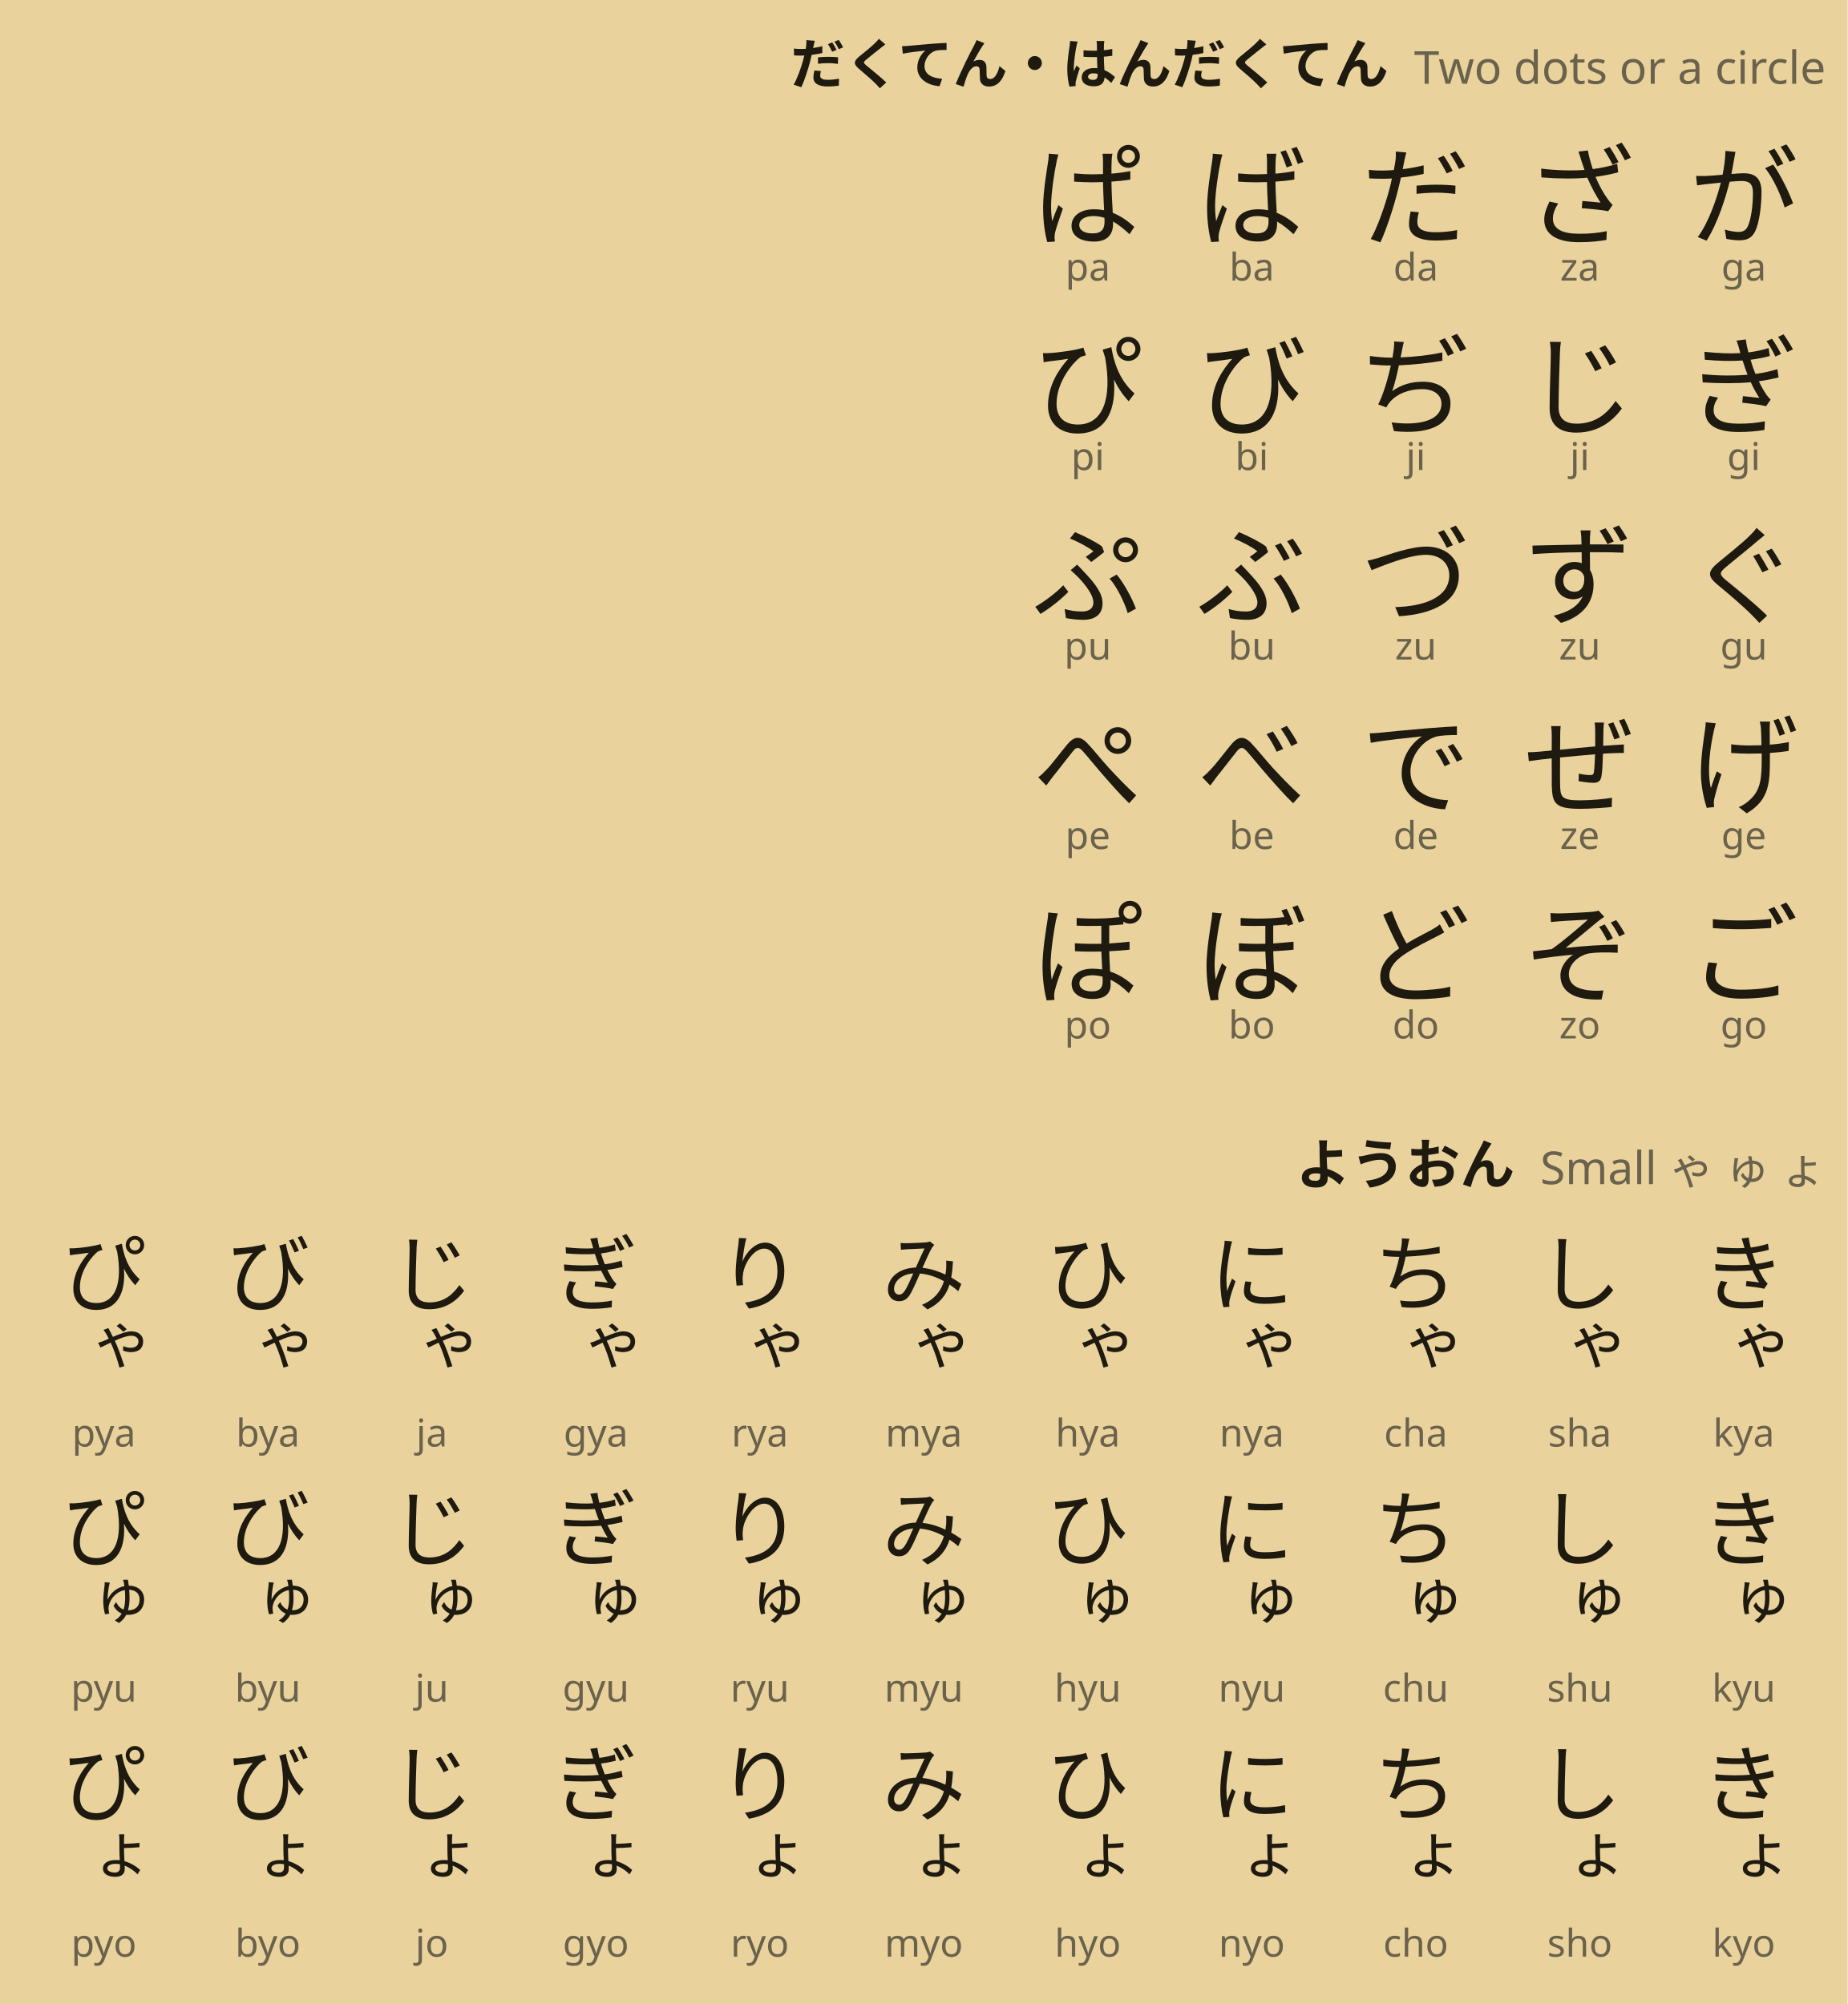
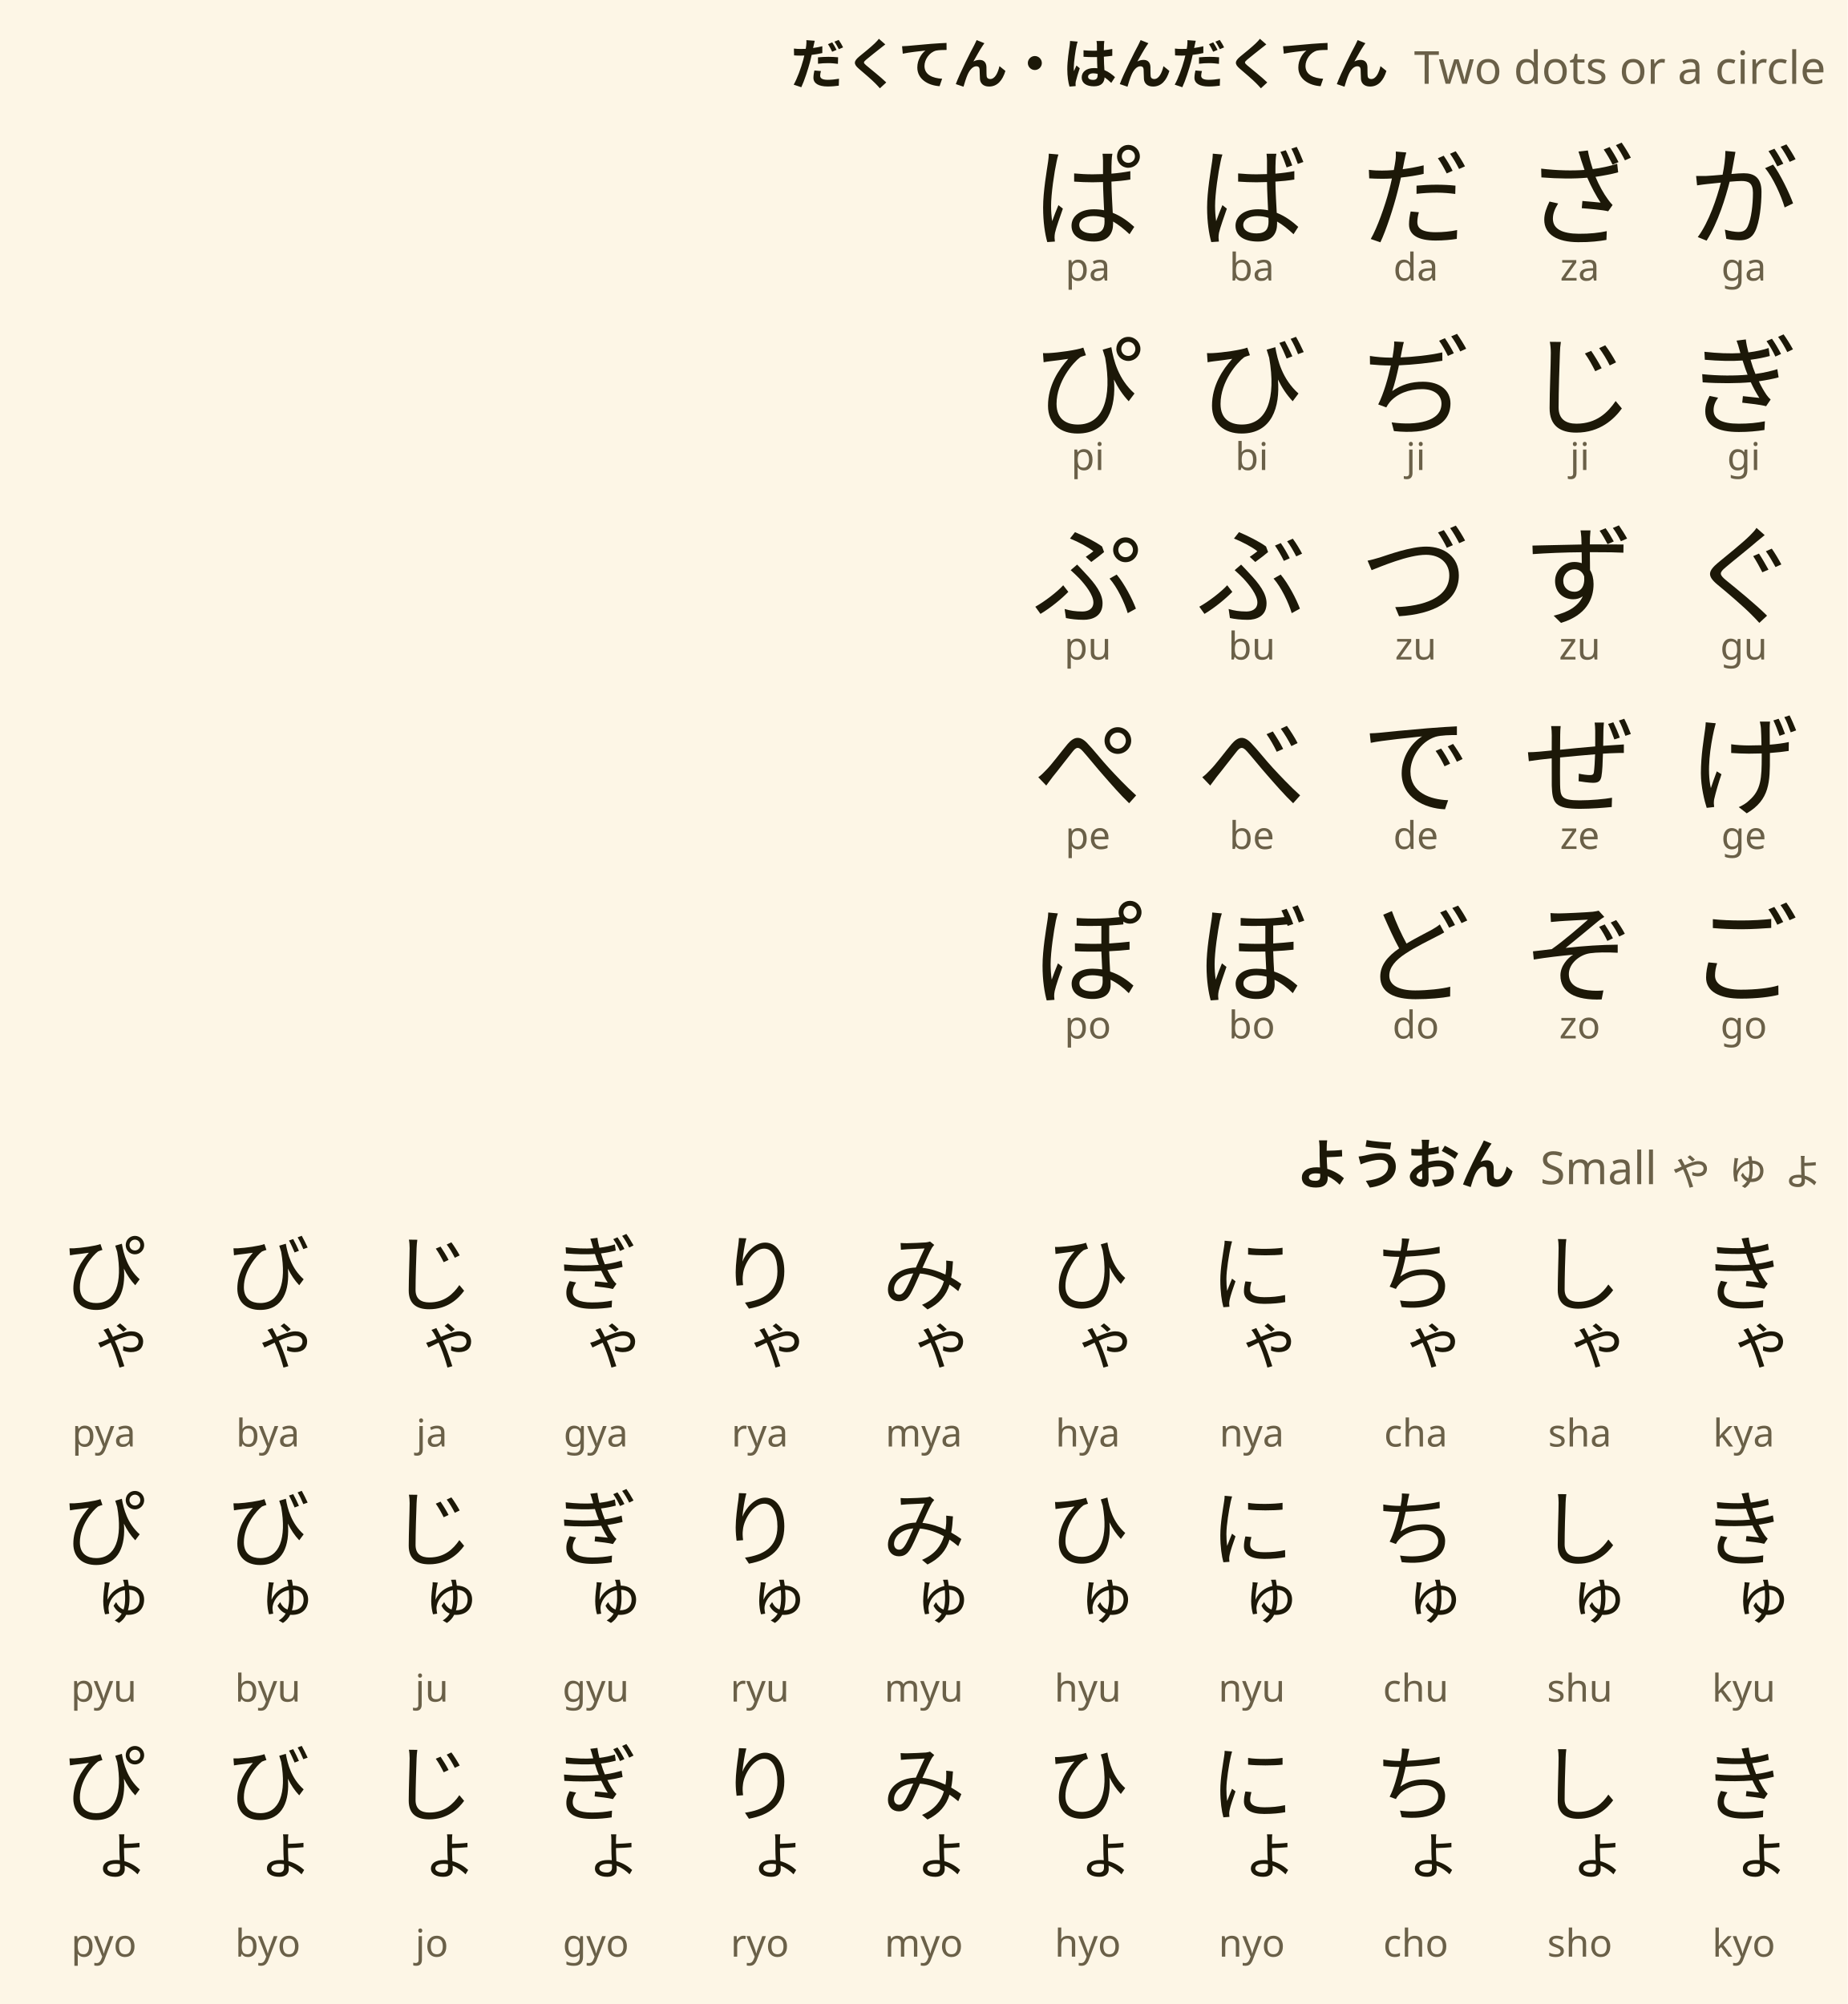
<svg xmlns="http://www.w3.org/2000/svg" viewBox="0 0 507 550" width="507" height="550" role="img" aria-label="Hiragana extras chart">
-   <rect width="100%" height="100%" fill="#e9d29b" />
+   <rect width="100%" height="100%" fill="#fdf6e6" />
  <g font-family="'UD Digi Kyokasho N-R','UD Digi Kyokasho NP-R','UD Digi Kyokasho NK-R','HGP教科書体','YuKyokasho Yoko',YuKyokasho,'Hiragino Sans','Hiragino Kaku Gothic ProN','Yu Gothic',YuGothic,Meiryo,sans-serif">
-     <text x="501.0" y="23.0" text-anchor="end" font-size="15" font-weight="700" fill="#1e1a10">だくてん・はんだくてん<tspan font-family="Calibri,Carlito,'Segoe UI',Tahoma,Verdana,sans-serif" font-size="12.5" font-weight="400" fill="#6a624c" dx="7">Two dots or a circle</tspan>
+     <text x="501.0" y="23.0" text-anchor="end" font-size="15" font-weight="700" fill="#1c1808">だくてん・はんだくてん<tspan font-family="Calibri,Carlito,'Segoe UI',Tahoma,Verdana,sans-serif" font-size="12.5" font-weight="400" fill="#6a6048" dx="7">Two dots or a circle</tspan>
    </text>
-     <text x="478.5" y="65.0" text-anchor="middle" font-size="30" fill="#1e1a10">が</text>
-     <text x="478.5" y="77.0" text-anchor="middle" font-family="Calibri,Carlito,'Segoe UI',Tahoma,Verdana,sans-serif" font-size="10.5" fill="#6a624c">ga</text>
-     <text x="478.5" y="117.0" text-anchor="middle" font-size="30" fill="#1e1a10">ぎ</text>
-     <text x="478.5" y="129.0" text-anchor="middle" font-family="Calibri,Carlito,'Segoe UI',Tahoma,Verdana,sans-serif" font-size="10.5" fill="#6a624c">gi</text>
-     <text x="478.5" y="169.0" text-anchor="middle" font-size="30" fill="#1e1a10">ぐ</text>
-     <text x="478.5" y="181.0" text-anchor="middle" font-family="Calibri,Carlito,'Segoe UI',Tahoma,Verdana,sans-serif" font-size="10.5" fill="#6a624c">gu</text>
-     <text x="478.5" y="221.0" text-anchor="middle" font-size="30" fill="#1e1a10">げ</text>
-     <text x="478.5" y="233.0" text-anchor="middle" font-family="Calibri,Carlito,'Segoe UI',Tahoma,Verdana,sans-serif" font-size="10.5" fill="#6a624c">ge</text>
-     <text x="478.5" y="273.0" text-anchor="middle" font-size="30" fill="#1e1a10">ご</text>
-     <text x="478.5" y="285.0" text-anchor="middle" font-family="Calibri,Carlito,'Segoe UI',Tahoma,Verdana,sans-serif" font-size="10.5" fill="#6a624c">go</text>
-     <text x="433.5" y="65.0" text-anchor="middle" font-size="30" fill="#1e1a10">ざ</text>
-     <text x="433.5" y="77.0" text-anchor="middle" font-family="Calibri,Carlito,'Segoe UI',Tahoma,Verdana,sans-serif" font-size="10.5" fill="#6a624c">za</text>
-     <text x="433.5" y="117.0" text-anchor="middle" font-size="30" fill="#1e1a10">じ</text>
-     <text x="433.5" y="129.0" text-anchor="middle" font-family="Calibri,Carlito,'Segoe UI',Tahoma,Verdana,sans-serif" font-size="10.5" fill="#6a624c">ji</text>
-     <text x="433.5" y="169.0" text-anchor="middle" font-size="30" fill="#1e1a10">ず</text>
-     <text x="433.5" y="181.0" text-anchor="middle" font-family="Calibri,Carlito,'Segoe UI',Tahoma,Verdana,sans-serif" font-size="10.5" fill="#6a624c">zu</text>
-     <text x="433.5" y="221.0" text-anchor="middle" font-size="30" fill="#1e1a10">ぜ</text>
-     <text x="433.5" y="233.0" text-anchor="middle" font-family="Calibri,Carlito,'Segoe UI',Tahoma,Verdana,sans-serif" font-size="10.5" fill="#6a624c">ze</text>
-     <text x="433.5" y="273.0" text-anchor="middle" font-size="30" fill="#1e1a10">ぞ</text>
-     <text x="433.5" y="285.0" text-anchor="middle" font-family="Calibri,Carlito,'Segoe UI',Tahoma,Verdana,sans-serif" font-size="10.5" fill="#6a624c">zo</text>
-     <text x="388.5" y="65.0" text-anchor="middle" font-size="30" fill="#1e1a10">だ</text>
-     <text x="388.5" y="77.0" text-anchor="middle" font-family="Calibri,Carlito,'Segoe UI',Tahoma,Verdana,sans-serif" font-size="10.5" fill="#6a624c">da</text>
-     <text x="388.5" y="117.0" text-anchor="middle" font-size="30" fill="#1e1a10">ぢ</text>
-     <text x="388.5" y="129.0" text-anchor="middle" font-family="Calibri,Carlito,'Segoe UI',Tahoma,Verdana,sans-serif" font-size="10.5" fill="#6a624c">ji</text>
-     <text x="388.5" y="169.0" text-anchor="middle" font-size="30" fill="#1e1a10">づ</text>
-     <text x="388.5" y="181.0" text-anchor="middle" font-family="Calibri,Carlito,'Segoe UI',Tahoma,Verdana,sans-serif" font-size="10.5" fill="#6a624c">zu</text>
-     <text x="388.5" y="221.0" text-anchor="middle" font-size="30" fill="#1e1a10">で</text>
-     <text x="388.5" y="233.0" text-anchor="middle" font-family="Calibri,Carlito,'Segoe UI',Tahoma,Verdana,sans-serif" font-size="10.5" fill="#6a624c">de</text>
-     <text x="388.5" y="273.0" text-anchor="middle" font-size="30" fill="#1e1a10">ど</text>
-     <text x="388.5" y="285.0" text-anchor="middle" font-family="Calibri,Carlito,'Segoe UI',Tahoma,Verdana,sans-serif" font-size="10.5" fill="#6a624c">do</text>
-     <text x="343.5" y="65.0" text-anchor="middle" font-size="30" fill="#1e1a10">ば</text>
-     <text x="343.5" y="77.0" text-anchor="middle" font-family="Calibri,Carlito,'Segoe UI',Tahoma,Verdana,sans-serif" font-size="10.5" fill="#6a624c">ba</text>
-     <text x="343.5" y="117.0" text-anchor="middle" font-size="30" fill="#1e1a10">び</text>
-     <text x="343.5" y="129.0" text-anchor="middle" font-family="Calibri,Carlito,'Segoe UI',Tahoma,Verdana,sans-serif" font-size="10.5" fill="#6a624c">bi</text>
-     <text x="343.5" y="169.0" text-anchor="middle" font-size="30" fill="#1e1a10">ぶ</text>
-     <text x="343.5" y="181.0" text-anchor="middle" font-family="Calibri,Carlito,'Segoe UI',Tahoma,Verdana,sans-serif" font-size="10.5" fill="#6a624c">bu</text>
-     <text x="343.5" y="221.0" text-anchor="middle" font-size="30" fill="#1e1a10">べ</text>
-     <text x="343.5" y="233.0" text-anchor="middle" font-family="Calibri,Carlito,'Segoe UI',Tahoma,Verdana,sans-serif" font-size="10.5" fill="#6a624c">be</text>
-     <text x="343.5" y="273.0" text-anchor="middle" font-size="30" fill="#1e1a10">ぼ</text>
-     <text x="343.5" y="285.0" text-anchor="middle" font-family="Calibri,Carlito,'Segoe UI',Tahoma,Verdana,sans-serif" font-size="10.5" fill="#6a624c">bo</text>
-     <text x="298.5" y="65.0" text-anchor="middle" font-size="30" fill="#1e1a10">ぱ</text>
-     <text x="298.5" y="77.0" text-anchor="middle" font-family="Calibri,Carlito,'Segoe UI',Tahoma,Verdana,sans-serif" font-size="10.5" fill="#6a624c">pa</text>
-     <text x="298.5" y="117.0" text-anchor="middle" font-size="30" fill="#1e1a10">ぴ</text>
-     <text x="298.5" y="129.0" text-anchor="middle" font-family="Calibri,Carlito,'Segoe UI',Tahoma,Verdana,sans-serif" font-size="10.5" fill="#6a624c">pi</text>
-     <text x="298.5" y="169.0" text-anchor="middle" font-size="30" fill="#1e1a10">ぷ</text>
-     <text x="298.5" y="181.0" text-anchor="middle" font-family="Calibri,Carlito,'Segoe UI',Tahoma,Verdana,sans-serif" font-size="10.5" fill="#6a624c">pu</text>
-     <text x="298.5" y="221.0" text-anchor="middle" font-size="30" fill="#1e1a10">ぺ</text>
-     <text x="298.5" y="233.0" text-anchor="middle" font-family="Calibri,Carlito,'Segoe UI',Tahoma,Verdana,sans-serif" font-size="10.5" fill="#6a624c">pe</text>
-     <text x="298.5" y="273.0" text-anchor="middle" font-size="30" fill="#1e1a10">ぽ</text>
-     <text x="298.5" y="285.0" text-anchor="middle" font-family="Calibri,Carlito,'Segoe UI',Tahoma,Verdana,sans-serif" font-size="10.5" fill="#6a624c">po</text>
-     <text x="501.0" y="325.0" text-anchor="end" font-size="15" font-weight="700" fill="#1e1a10">ようおん<tspan font-family="Calibri,Carlito,'Segoe UI',Tahoma,Verdana,sans-serif" font-size="12.5" font-weight="400" fill="#6a624c" dx="7">Small ゃ ゅ ょ</tspan>
+     <text x="478.5" y="65.0" text-anchor="middle" font-size="30" fill="#1c1808">が</text>
+     <text x="478.5" y="77.0" text-anchor="middle" font-family="Calibri,Carlito,'Segoe UI',Tahoma,Verdana,sans-serif" font-size="10.5" fill="#6a6048">ga</text>
+     <text x="478.5" y="117.0" text-anchor="middle" font-size="30" fill="#1c1808">ぎ</text>
+     <text x="478.5" y="129.0" text-anchor="middle" font-family="Calibri,Carlito,'Segoe UI',Tahoma,Verdana,sans-serif" font-size="10.5" fill="#6a6048">gi</text>
+     <text x="478.5" y="169.0" text-anchor="middle" font-size="30" fill="#1c1808">ぐ</text>
+     <text x="478.5" y="181.0" text-anchor="middle" font-family="Calibri,Carlito,'Segoe UI',Tahoma,Verdana,sans-serif" font-size="10.5" fill="#6a6048">gu</text>
+     <text x="478.5" y="221.0" text-anchor="middle" font-size="30" fill="#1c1808">げ</text>
+     <text x="478.5" y="233.0" text-anchor="middle" font-family="Calibri,Carlito,'Segoe UI',Tahoma,Verdana,sans-serif" font-size="10.5" fill="#6a6048">ge</text>
+     <text x="478.5" y="273.0" text-anchor="middle" font-size="30" fill="#1c1808">ご</text>
+     <text x="478.5" y="285.0" text-anchor="middle" font-family="Calibri,Carlito,'Segoe UI',Tahoma,Verdana,sans-serif" font-size="10.5" fill="#6a6048">go</text>
+     <text x="433.5" y="65.0" text-anchor="middle" font-size="30" fill="#1c1808">ざ</text>
+     <text x="433.5" y="77.0" text-anchor="middle" font-family="Calibri,Carlito,'Segoe UI',Tahoma,Verdana,sans-serif" font-size="10.5" fill="#6a6048">za</text>
+     <text x="433.5" y="117.0" text-anchor="middle" font-size="30" fill="#1c1808">じ</text>
+     <text x="433.5" y="129.0" text-anchor="middle" font-family="Calibri,Carlito,'Segoe UI',Tahoma,Verdana,sans-serif" font-size="10.5" fill="#6a6048">ji</text>
+     <text x="433.5" y="169.0" text-anchor="middle" font-size="30" fill="#1c1808">ず</text>
+     <text x="433.5" y="181.0" text-anchor="middle" font-family="Calibri,Carlito,'Segoe UI',Tahoma,Verdana,sans-serif" font-size="10.5" fill="#6a6048">zu</text>
+     <text x="433.5" y="221.0" text-anchor="middle" font-size="30" fill="#1c1808">ぜ</text>
+     <text x="433.5" y="233.0" text-anchor="middle" font-family="Calibri,Carlito,'Segoe UI',Tahoma,Verdana,sans-serif" font-size="10.5" fill="#6a6048">ze</text>
+     <text x="433.5" y="273.0" text-anchor="middle" font-size="30" fill="#1c1808">ぞ</text>
+     <text x="433.5" y="285.0" text-anchor="middle" font-family="Calibri,Carlito,'Segoe UI',Tahoma,Verdana,sans-serif" font-size="10.5" fill="#6a6048">zo</text>
+     <text x="388.5" y="65.0" text-anchor="middle" font-size="30" fill="#1c1808">だ</text>
+     <text x="388.5" y="77.0" text-anchor="middle" font-family="Calibri,Carlito,'Segoe UI',Tahoma,Verdana,sans-serif" font-size="10.5" fill="#6a6048">da</text>
+     <text x="388.5" y="117.0" text-anchor="middle" font-size="30" fill="#1c1808">ぢ</text>
+     <text x="388.5" y="129.0" text-anchor="middle" font-family="Calibri,Carlito,'Segoe UI',Tahoma,Verdana,sans-serif" font-size="10.5" fill="#6a6048">ji</text>
+     <text x="388.5" y="169.0" text-anchor="middle" font-size="30" fill="#1c1808">づ</text>
+     <text x="388.5" y="181.0" text-anchor="middle" font-family="Calibri,Carlito,'Segoe UI',Tahoma,Verdana,sans-serif" font-size="10.5" fill="#6a6048">zu</text>
+     <text x="388.5" y="221.0" text-anchor="middle" font-size="30" fill="#1c1808">で</text>
+     <text x="388.5" y="233.0" text-anchor="middle" font-family="Calibri,Carlito,'Segoe UI',Tahoma,Verdana,sans-serif" font-size="10.5" fill="#6a6048">de</text>
+     <text x="388.5" y="273.0" text-anchor="middle" font-size="30" fill="#1c1808">ど</text>
+     <text x="388.5" y="285.0" text-anchor="middle" font-family="Calibri,Carlito,'Segoe UI',Tahoma,Verdana,sans-serif" font-size="10.5" fill="#6a6048">do</text>
+     <text x="343.5" y="65.0" text-anchor="middle" font-size="30" fill="#1c1808">ば</text>
+     <text x="343.5" y="77.0" text-anchor="middle" font-family="Calibri,Carlito,'Segoe UI',Tahoma,Verdana,sans-serif" font-size="10.5" fill="#6a6048">ba</text>
+     <text x="343.5" y="117.0" text-anchor="middle" font-size="30" fill="#1c1808">び</text>
+     <text x="343.5" y="129.0" text-anchor="middle" font-family="Calibri,Carlito,'Segoe UI',Tahoma,Verdana,sans-serif" font-size="10.5" fill="#6a6048">bi</text>
+     <text x="343.5" y="169.0" text-anchor="middle" font-size="30" fill="#1c1808">ぶ</text>
+     <text x="343.5" y="181.0" text-anchor="middle" font-family="Calibri,Carlito,'Segoe UI',Tahoma,Verdana,sans-serif" font-size="10.5" fill="#6a6048">bu</text>
+     <text x="343.5" y="221.0" text-anchor="middle" font-size="30" fill="#1c1808">べ</text>
+     <text x="343.5" y="233.0" text-anchor="middle" font-family="Calibri,Carlito,'Segoe UI',Tahoma,Verdana,sans-serif" font-size="10.5" fill="#6a6048">be</text>
+     <text x="343.5" y="273.0" text-anchor="middle" font-size="30" fill="#1c1808">ぼ</text>
+     <text x="343.5" y="285.0" text-anchor="middle" font-family="Calibri,Carlito,'Segoe UI',Tahoma,Verdana,sans-serif" font-size="10.5" fill="#6a6048">bo</text>
+     <text x="298.5" y="65.0" text-anchor="middle" font-size="30" fill="#1c1808">ぱ</text>
+     <text x="298.5" y="77.0" text-anchor="middle" font-family="Calibri,Carlito,'Segoe UI',Tahoma,Verdana,sans-serif" font-size="10.5" fill="#6a6048">pa</text>
+     <text x="298.5" y="117.0" text-anchor="middle" font-size="30" fill="#1c1808">ぴ</text>
+     <text x="298.5" y="129.0" text-anchor="middle" font-family="Calibri,Carlito,'Segoe UI',Tahoma,Verdana,sans-serif" font-size="10.5" fill="#6a6048">pi</text>
+     <text x="298.5" y="169.0" text-anchor="middle" font-size="30" fill="#1c1808">ぷ</text>
+     <text x="298.5" y="181.0" text-anchor="middle" font-family="Calibri,Carlito,'Segoe UI',Tahoma,Verdana,sans-serif" font-size="10.5" fill="#6a6048">pu</text>
+     <text x="298.5" y="221.0" text-anchor="middle" font-size="30" fill="#1c1808">ぺ</text>
+     <text x="298.5" y="233.0" text-anchor="middle" font-family="Calibri,Carlito,'Segoe UI',Tahoma,Verdana,sans-serif" font-size="10.5" fill="#6a6048">pe</text>
+     <text x="298.5" y="273.0" text-anchor="middle" font-size="30" fill="#1c1808">ぽ</text>
+     <text x="298.5" y="285.0" text-anchor="middle" font-family="Calibri,Carlito,'Segoe UI',Tahoma,Verdana,sans-serif" font-size="10.5" fill="#6a6048">po</text>
+     <text x="501.0" y="325.0" text-anchor="end" font-size="15" font-weight="700" fill="#1c1808">ようおん<tspan font-family="Calibri,Carlito,'Segoe UI',Tahoma,Verdana,sans-serif" font-size="12.5" font-weight="400" fill="#6a6048" dx="7">Small ゃ ゅ ょ</tspan>
    </text>
-     <text x="478.5" y="358.0" text-anchor="middle" font-size="23" fill="#1e1a10">き</text>
-     <text x="483.5" y="374.0" text-anchor="middle" font-size="17" fill="#1e1a10">ゃ</text>
-     <text x="478.5" y="397.0" text-anchor="middle" font-family="Calibri,Carlito,'Segoe UI',Tahoma,Verdana,sans-serif" font-size="10.5" fill="#6a624c">kya</text>
-     <text x="478.5" y="428.0" text-anchor="middle" font-size="23" fill="#1e1a10">き</text>
-     <text x="483.5" y="444.0" text-anchor="middle" font-size="17" fill="#1e1a10">ゅ</text>
-     <text x="478.5" y="467.0" text-anchor="middle" font-family="Calibri,Carlito,'Segoe UI',Tahoma,Verdana,sans-serif" font-size="10.5" fill="#6a624c">kyu</text>
-     <text x="478.5" y="498.0" text-anchor="middle" font-size="23" fill="#1e1a10">き</text>
-     <text x="483.5" y="514.0" text-anchor="middle" font-size="17" fill="#1e1a10">ょ</text>
-     <text x="478.5" y="537.0" text-anchor="middle" font-family="Calibri,Carlito,'Segoe UI',Tahoma,Verdana,sans-serif" font-size="10.5" fill="#6a624c">kyo</text>
-     <text x="433.5" y="358.0" text-anchor="middle" font-size="23" fill="#1e1a10">し</text>
-     <text x="438.5" y="374.0" text-anchor="middle" font-size="17" fill="#1e1a10">ゃ</text>
-     <text x="433.5" y="397.0" text-anchor="middle" font-family="Calibri,Carlito,'Segoe UI',Tahoma,Verdana,sans-serif" font-size="10.5" fill="#6a624c">sha</text>
-     <text x="433.5" y="428.0" text-anchor="middle" font-size="23" fill="#1e1a10">し</text>
-     <text x="438.5" y="444.0" text-anchor="middle" font-size="17" fill="#1e1a10">ゅ</text>
-     <text x="433.5" y="467.0" text-anchor="middle" font-family="Calibri,Carlito,'Segoe UI',Tahoma,Verdana,sans-serif" font-size="10.5" fill="#6a624c">shu</text>
-     <text x="433.5" y="498.0" text-anchor="middle" font-size="23" fill="#1e1a10">し</text>
-     <text x="438.5" y="514.0" text-anchor="middle" font-size="17" fill="#1e1a10">ょ</text>
-     <text x="433.5" y="537.0" text-anchor="middle" font-family="Calibri,Carlito,'Segoe UI',Tahoma,Verdana,sans-serif" font-size="10.5" fill="#6a624c">sho</text>
-     <text x="388.5" y="358.0" text-anchor="middle" font-size="23" fill="#1e1a10">ち</text>
-     <text x="393.5" y="374.0" text-anchor="middle" font-size="17" fill="#1e1a10">ゃ</text>
-     <text x="388.5" y="397.0" text-anchor="middle" font-family="Calibri,Carlito,'Segoe UI',Tahoma,Verdana,sans-serif" font-size="10.5" fill="#6a624c">cha</text>
-     <text x="388.5" y="428.0" text-anchor="middle" font-size="23" fill="#1e1a10">ち</text>
-     <text x="393.5" y="444.0" text-anchor="middle" font-size="17" fill="#1e1a10">ゅ</text>
-     <text x="388.5" y="467.0" text-anchor="middle" font-family="Calibri,Carlito,'Segoe UI',Tahoma,Verdana,sans-serif" font-size="10.5" fill="#6a624c">chu</text>
-     <text x="388.5" y="498.0" text-anchor="middle" font-size="23" fill="#1e1a10">ち</text>
-     <text x="393.5" y="514.0" text-anchor="middle" font-size="17" fill="#1e1a10">ょ</text>
-     <text x="388.5" y="537.0" text-anchor="middle" font-family="Calibri,Carlito,'Segoe UI',Tahoma,Verdana,sans-serif" font-size="10.5" fill="#6a624c">cho</text>
-     <text x="343.5" y="358.0" text-anchor="middle" font-size="23" fill="#1e1a10">に</text>
-     <text x="348.5" y="374.0" text-anchor="middle" font-size="17" fill="#1e1a10">ゃ</text>
-     <text x="343.5" y="397.0" text-anchor="middle" font-family="Calibri,Carlito,'Segoe UI',Tahoma,Verdana,sans-serif" font-size="10.5" fill="#6a624c">nya</text>
-     <text x="343.5" y="428.0" text-anchor="middle" font-size="23" fill="#1e1a10">に</text>
-     <text x="348.5" y="444.0" text-anchor="middle" font-size="17" fill="#1e1a10">ゅ</text>
-     <text x="343.5" y="467.0" text-anchor="middle" font-family="Calibri,Carlito,'Segoe UI',Tahoma,Verdana,sans-serif" font-size="10.5" fill="#6a624c">nyu</text>
-     <text x="343.5" y="498.0" text-anchor="middle" font-size="23" fill="#1e1a10">に</text>
-     <text x="348.5" y="514.0" text-anchor="middle" font-size="17" fill="#1e1a10">ょ</text>
-     <text x="343.5" y="537.0" text-anchor="middle" font-family="Calibri,Carlito,'Segoe UI',Tahoma,Verdana,sans-serif" font-size="10.5" fill="#6a624c">nyo</text>
-     <text x="298.5" y="358.0" text-anchor="middle" font-size="23" fill="#1e1a10">ひ</text>
-     <text x="303.5" y="374.0" text-anchor="middle" font-size="17" fill="#1e1a10">ゃ</text>
-     <text x="298.5" y="397.0" text-anchor="middle" font-family="Calibri,Carlito,'Segoe UI',Tahoma,Verdana,sans-serif" font-size="10.5" fill="#6a624c">hya</text>
-     <text x="298.5" y="428.0" text-anchor="middle" font-size="23" fill="#1e1a10">ひ</text>
-     <text x="303.5" y="444.0" text-anchor="middle" font-size="17" fill="#1e1a10">ゅ</text>
-     <text x="298.5" y="467.0" text-anchor="middle" font-family="Calibri,Carlito,'Segoe UI',Tahoma,Verdana,sans-serif" font-size="10.5" fill="#6a624c">hyu</text>
-     <text x="298.5" y="498.0" text-anchor="middle" font-size="23" fill="#1e1a10">ひ</text>
-     <text x="303.5" y="514.0" text-anchor="middle" font-size="17" fill="#1e1a10">ょ</text>
-     <text x="298.5" y="537.0" text-anchor="middle" font-family="Calibri,Carlito,'Segoe UI',Tahoma,Verdana,sans-serif" font-size="10.5" fill="#6a624c">hyo</text>
-     <text x="253.5" y="358.0" text-anchor="middle" font-size="23" fill="#1e1a10">み</text>
-     <text x="258.5" y="374.0" text-anchor="middle" font-size="17" fill="#1e1a10">ゃ</text>
-     <text x="253.5" y="397.0" text-anchor="middle" font-family="Calibri,Carlito,'Segoe UI',Tahoma,Verdana,sans-serif" font-size="10.5" fill="#6a624c">mya</text>
-     <text x="253.5" y="428.0" text-anchor="middle" font-size="23" fill="#1e1a10">み</text>
-     <text x="258.5" y="444.0" text-anchor="middle" font-size="17" fill="#1e1a10">ゅ</text>
-     <text x="253.5" y="467.0" text-anchor="middle" font-family="Calibri,Carlito,'Segoe UI',Tahoma,Verdana,sans-serif" font-size="10.5" fill="#6a624c">myu</text>
-     <text x="253.5" y="498.0" text-anchor="middle" font-size="23" fill="#1e1a10">み</text>
-     <text x="258.5" y="514.0" text-anchor="middle" font-size="17" fill="#1e1a10">ょ</text>
-     <text x="253.5" y="537.0" text-anchor="middle" font-family="Calibri,Carlito,'Segoe UI',Tahoma,Verdana,sans-serif" font-size="10.5" fill="#6a624c">myo</text>
-     <text x="208.5" y="358.0" text-anchor="middle" font-size="23" fill="#1e1a10">り</text>
-     <text x="213.5" y="374.0" text-anchor="middle" font-size="17" fill="#1e1a10">ゃ</text>
-     <text x="208.5" y="397.0" text-anchor="middle" font-family="Calibri,Carlito,'Segoe UI',Tahoma,Verdana,sans-serif" font-size="10.5" fill="#6a624c">rya</text>
-     <text x="208.5" y="428.0" text-anchor="middle" font-size="23" fill="#1e1a10">り</text>
-     <text x="213.5" y="444.0" text-anchor="middle" font-size="17" fill="#1e1a10">ゅ</text>
-     <text x="208.5" y="467.0" text-anchor="middle" font-family="Calibri,Carlito,'Segoe UI',Tahoma,Verdana,sans-serif" font-size="10.5" fill="#6a624c">ryu</text>
-     <text x="208.5" y="498.0" text-anchor="middle" font-size="23" fill="#1e1a10">り</text>
-     <text x="213.5" y="514.0" text-anchor="middle" font-size="17" fill="#1e1a10">ょ</text>
-     <text x="208.5" y="537.0" text-anchor="middle" font-family="Calibri,Carlito,'Segoe UI',Tahoma,Verdana,sans-serif" font-size="10.5" fill="#6a624c">ryo</text>
-     <text x="163.5" y="358.0" text-anchor="middle" font-size="23" fill="#1e1a10">ぎ</text>
-     <text x="168.5" y="374.0" text-anchor="middle" font-size="17" fill="#1e1a10">ゃ</text>
-     <text x="163.5" y="397.0" text-anchor="middle" font-family="Calibri,Carlito,'Segoe UI',Tahoma,Verdana,sans-serif" font-size="10.5" fill="#6a624c">gya</text>
-     <text x="163.5" y="428.0" text-anchor="middle" font-size="23" fill="#1e1a10">ぎ</text>
-     <text x="168.5" y="444.0" text-anchor="middle" font-size="17" fill="#1e1a10">ゅ</text>
-     <text x="163.5" y="467.0" text-anchor="middle" font-family="Calibri,Carlito,'Segoe UI',Tahoma,Verdana,sans-serif" font-size="10.5" fill="#6a624c">gyu</text>
-     <text x="163.5" y="498.0" text-anchor="middle" font-size="23" fill="#1e1a10">ぎ</text>
-     <text x="168.5" y="514.0" text-anchor="middle" font-size="17" fill="#1e1a10">ょ</text>
-     <text x="163.5" y="537.0" text-anchor="middle" font-family="Calibri,Carlito,'Segoe UI',Tahoma,Verdana,sans-serif" font-size="10.5" fill="#6a624c">gyo</text>
-     <text x="118.5" y="358.0" text-anchor="middle" font-size="23" fill="#1e1a10">じ</text>
-     <text x="123.5" y="374.0" text-anchor="middle" font-size="17" fill="#1e1a10">ゃ</text>
-     <text x="118.5" y="397.0" text-anchor="middle" font-family="Calibri,Carlito,'Segoe UI',Tahoma,Verdana,sans-serif" font-size="10.5" fill="#6a624c">ja</text>
-     <text x="118.5" y="428.0" text-anchor="middle" font-size="23" fill="#1e1a10">じ</text>
-     <text x="123.5" y="444.0" text-anchor="middle" font-size="17" fill="#1e1a10">ゅ</text>
-     <text x="118.5" y="467.0" text-anchor="middle" font-family="Calibri,Carlito,'Segoe UI',Tahoma,Verdana,sans-serif" font-size="10.5" fill="#6a624c">ju</text>
-     <text x="118.5" y="498.0" text-anchor="middle" font-size="23" fill="#1e1a10">じ</text>
-     <text x="123.5" y="514.0" text-anchor="middle" font-size="17" fill="#1e1a10">ょ</text>
-     <text x="118.5" y="537.0" text-anchor="middle" font-family="Calibri,Carlito,'Segoe UI',Tahoma,Verdana,sans-serif" font-size="10.5" fill="#6a624c">jo</text>
-     <text x="73.5" y="358.0" text-anchor="middle" font-size="23" fill="#1e1a10">び</text>
-     <text x="78.5" y="374.0" text-anchor="middle" font-size="17" fill="#1e1a10">ゃ</text>
-     <text x="73.5" y="397.0" text-anchor="middle" font-family="Calibri,Carlito,'Segoe UI',Tahoma,Verdana,sans-serif" font-size="10.5" fill="#6a624c">bya</text>
-     <text x="73.5" y="428.0" text-anchor="middle" font-size="23" fill="#1e1a10">び</text>
-     <text x="78.5" y="444.0" text-anchor="middle" font-size="17" fill="#1e1a10">ゅ</text>
-     <text x="73.5" y="467.0" text-anchor="middle" font-family="Calibri,Carlito,'Segoe UI',Tahoma,Verdana,sans-serif" font-size="10.5" fill="#6a624c">byu</text>
-     <text x="73.5" y="498.0" text-anchor="middle" font-size="23" fill="#1e1a10">び</text>
-     <text x="78.5" y="514.0" text-anchor="middle" font-size="17" fill="#1e1a10">ょ</text>
-     <text x="73.5" y="537.0" text-anchor="middle" font-family="Calibri,Carlito,'Segoe UI',Tahoma,Verdana,sans-serif" font-size="10.5" fill="#6a624c">byo</text>
-     <text x="28.5" y="358.0" text-anchor="middle" font-size="23" fill="#1e1a10">ぴ</text>
-     <text x="33.5" y="374.0" text-anchor="middle" font-size="17" fill="#1e1a10">ゃ</text>
-     <text x="28.5" y="397.0" text-anchor="middle" font-family="Calibri,Carlito,'Segoe UI',Tahoma,Verdana,sans-serif" font-size="10.5" fill="#6a624c">pya</text>
-     <text x="28.5" y="428.0" text-anchor="middle" font-size="23" fill="#1e1a10">ぴ</text>
-     <text x="33.5" y="444.0" text-anchor="middle" font-size="17" fill="#1e1a10">ゅ</text>
-     <text x="28.5" y="467.0" text-anchor="middle" font-family="Calibri,Carlito,'Segoe UI',Tahoma,Verdana,sans-serif" font-size="10.5" fill="#6a624c">pyu</text>
-     <text x="28.5" y="498.0" text-anchor="middle" font-size="23" fill="#1e1a10">ぴ</text>
-     <text x="33.5" y="514.0" text-anchor="middle" font-size="17" fill="#1e1a10">ょ</text>
-     <text x="28.5" y="537.0" text-anchor="middle" font-family="Calibri,Carlito,'Segoe UI',Tahoma,Verdana,sans-serif" font-size="10.5" fill="#6a624c">pyo</text>
+     <text x="478.5" y="358.0" text-anchor="middle" font-size="23" fill="#1c1808">き</text>
+     <text x="483.5" y="374.0" text-anchor="middle" font-size="17" fill="#1c1808">ゃ</text>
+     <text x="478.5" y="397.0" text-anchor="middle" font-family="Calibri,Carlito,'Segoe UI',Tahoma,Verdana,sans-serif" font-size="10.5" fill="#6a6048">kya</text>
+     <text x="478.5" y="428.0" text-anchor="middle" font-size="23" fill="#1c1808">き</text>
+     <text x="483.5" y="444.0" text-anchor="middle" font-size="17" fill="#1c1808">ゅ</text>
+     <text x="478.5" y="467.0" text-anchor="middle" font-family="Calibri,Carlito,'Segoe UI',Tahoma,Verdana,sans-serif" font-size="10.5" fill="#6a6048">kyu</text>
+     <text x="478.5" y="498.0" text-anchor="middle" font-size="23" fill="#1c1808">き</text>
+     <text x="483.5" y="514.0" text-anchor="middle" font-size="17" fill="#1c1808">ょ</text>
+     <text x="478.5" y="537.0" text-anchor="middle" font-family="Calibri,Carlito,'Segoe UI',Tahoma,Verdana,sans-serif" font-size="10.5" fill="#6a6048">kyo</text>
+     <text x="433.5" y="358.0" text-anchor="middle" font-size="23" fill="#1c1808">し</text>
+     <text x="438.5" y="374.0" text-anchor="middle" font-size="17" fill="#1c1808">ゃ</text>
+     <text x="433.5" y="397.0" text-anchor="middle" font-family="Calibri,Carlito,'Segoe UI',Tahoma,Verdana,sans-serif" font-size="10.5" fill="#6a6048">sha</text>
+     <text x="433.5" y="428.0" text-anchor="middle" font-size="23" fill="#1c1808">し</text>
+     <text x="438.5" y="444.0" text-anchor="middle" font-size="17" fill="#1c1808">ゅ</text>
+     <text x="433.5" y="467.0" text-anchor="middle" font-family="Calibri,Carlito,'Segoe UI',Tahoma,Verdana,sans-serif" font-size="10.5" fill="#6a6048">shu</text>
+     <text x="433.5" y="498.0" text-anchor="middle" font-size="23" fill="#1c1808">し</text>
+     <text x="438.5" y="514.0" text-anchor="middle" font-size="17" fill="#1c1808">ょ</text>
+     <text x="433.5" y="537.0" text-anchor="middle" font-family="Calibri,Carlito,'Segoe UI',Tahoma,Verdana,sans-serif" font-size="10.5" fill="#6a6048">sho</text>
+     <text x="388.5" y="358.0" text-anchor="middle" font-size="23" fill="#1c1808">ち</text>
+     <text x="393.5" y="374.0" text-anchor="middle" font-size="17" fill="#1c1808">ゃ</text>
+     <text x="388.5" y="397.0" text-anchor="middle" font-family="Calibri,Carlito,'Segoe UI',Tahoma,Verdana,sans-serif" font-size="10.5" fill="#6a6048">cha</text>
+     <text x="388.5" y="428.0" text-anchor="middle" font-size="23" fill="#1c1808">ち</text>
+     <text x="393.5" y="444.0" text-anchor="middle" font-size="17" fill="#1c1808">ゅ</text>
+     <text x="388.5" y="467.0" text-anchor="middle" font-family="Calibri,Carlito,'Segoe UI',Tahoma,Verdana,sans-serif" font-size="10.5" fill="#6a6048">chu</text>
+     <text x="388.5" y="498.0" text-anchor="middle" font-size="23" fill="#1c1808">ち</text>
+     <text x="393.5" y="514.0" text-anchor="middle" font-size="17" fill="#1c1808">ょ</text>
+     <text x="388.5" y="537.0" text-anchor="middle" font-family="Calibri,Carlito,'Segoe UI',Tahoma,Verdana,sans-serif" font-size="10.5" fill="#6a6048">cho</text>
+     <text x="343.5" y="358.0" text-anchor="middle" font-size="23" fill="#1c1808">に</text>
+     <text x="348.5" y="374.0" text-anchor="middle" font-size="17" fill="#1c1808">ゃ</text>
+     <text x="343.5" y="397.0" text-anchor="middle" font-family="Calibri,Carlito,'Segoe UI',Tahoma,Verdana,sans-serif" font-size="10.5" fill="#6a6048">nya</text>
+     <text x="343.5" y="428.0" text-anchor="middle" font-size="23" fill="#1c1808">に</text>
+     <text x="348.5" y="444.0" text-anchor="middle" font-size="17" fill="#1c1808">ゅ</text>
+     <text x="343.5" y="467.0" text-anchor="middle" font-family="Calibri,Carlito,'Segoe UI',Tahoma,Verdana,sans-serif" font-size="10.5" fill="#6a6048">nyu</text>
+     <text x="343.5" y="498.0" text-anchor="middle" font-size="23" fill="#1c1808">に</text>
+     <text x="348.5" y="514.0" text-anchor="middle" font-size="17" fill="#1c1808">ょ</text>
+     <text x="343.5" y="537.0" text-anchor="middle" font-family="Calibri,Carlito,'Segoe UI',Tahoma,Verdana,sans-serif" font-size="10.5" fill="#6a6048">nyo</text>
+     <text x="298.5" y="358.0" text-anchor="middle" font-size="23" fill="#1c1808">ひ</text>
+     <text x="303.5" y="374.0" text-anchor="middle" font-size="17" fill="#1c1808">ゃ</text>
+     <text x="298.5" y="397.0" text-anchor="middle" font-family="Calibri,Carlito,'Segoe UI',Tahoma,Verdana,sans-serif" font-size="10.5" fill="#6a6048">hya</text>
+     <text x="298.5" y="428.0" text-anchor="middle" font-size="23" fill="#1c1808">ひ</text>
+     <text x="303.5" y="444.0" text-anchor="middle" font-size="17" fill="#1c1808">ゅ</text>
+     <text x="298.5" y="467.0" text-anchor="middle" font-family="Calibri,Carlito,'Segoe UI',Tahoma,Verdana,sans-serif" font-size="10.5" fill="#6a6048">hyu</text>
+     <text x="298.5" y="498.0" text-anchor="middle" font-size="23" fill="#1c1808">ひ</text>
+     <text x="303.5" y="514.0" text-anchor="middle" font-size="17" fill="#1c1808">ょ</text>
+     <text x="298.5" y="537.0" text-anchor="middle" font-family="Calibri,Carlito,'Segoe UI',Tahoma,Verdana,sans-serif" font-size="10.5" fill="#6a6048">hyo</text>
+     <text x="253.5" y="358.0" text-anchor="middle" font-size="23" fill="#1c1808">み</text>
+     <text x="258.5" y="374.0" text-anchor="middle" font-size="17" fill="#1c1808">ゃ</text>
+     <text x="253.5" y="397.0" text-anchor="middle" font-family="Calibri,Carlito,'Segoe UI',Tahoma,Verdana,sans-serif" font-size="10.5" fill="#6a6048">mya</text>
+     <text x="253.5" y="428.0" text-anchor="middle" font-size="23" fill="#1c1808">み</text>
+     <text x="258.5" y="444.0" text-anchor="middle" font-size="17" fill="#1c1808">ゅ</text>
+     <text x="253.5" y="467.0" text-anchor="middle" font-family="Calibri,Carlito,'Segoe UI',Tahoma,Verdana,sans-serif" font-size="10.5" fill="#6a6048">myu</text>
+     <text x="253.5" y="498.0" text-anchor="middle" font-size="23" fill="#1c1808">み</text>
+     <text x="258.5" y="514.0" text-anchor="middle" font-size="17" fill="#1c1808">ょ</text>
+     <text x="253.5" y="537.0" text-anchor="middle" font-family="Calibri,Carlito,'Segoe UI',Tahoma,Verdana,sans-serif" font-size="10.5" fill="#6a6048">myo</text>
+     <text x="208.5" y="358.0" text-anchor="middle" font-size="23" fill="#1c1808">り</text>
+     <text x="213.5" y="374.0" text-anchor="middle" font-size="17" fill="#1c1808">ゃ</text>
+     <text x="208.5" y="397.0" text-anchor="middle" font-family="Calibri,Carlito,'Segoe UI',Tahoma,Verdana,sans-serif" font-size="10.5" fill="#6a6048">rya</text>
+     <text x="208.5" y="428.0" text-anchor="middle" font-size="23" fill="#1c1808">り</text>
+     <text x="213.5" y="444.0" text-anchor="middle" font-size="17" fill="#1c1808">ゅ</text>
+     <text x="208.5" y="467.0" text-anchor="middle" font-family="Calibri,Carlito,'Segoe UI',Tahoma,Verdana,sans-serif" font-size="10.5" fill="#6a6048">ryu</text>
+     <text x="208.5" y="498.0" text-anchor="middle" font-size="23" fill="#1c1808">り</text>
+     <text x="213.5" y="514.0" text-anchor="middle" font-size="17" fill="#1c1808">ょ</text>
+     <text x="208.5" y="537.0" text-anchor="middle" font-family="Calibri,Carlito,'Segoe UI',Tahoma,Verdana,sans-serif" font-size="10.5" fill="#6a6048">ryo</text>
+     <text x="163.5" y="358.0" text-anchor="middle" font-size="23" fill="#1c1808">ぎ</text>
+     <text x="168.5" y="374.0" text-anchor="middle" font-size="17" fill="#1c1808">ゃ</text>
+     <text x="163.5" y="397.0" text-anchor="middle" font-family="Calibri,Carlito,'Segoe UI',Tahoma,Verdana,sans-serif" font-size="10.5" fill="#6a6048">gya</text>
+     <text x="163.5" y="428.0" text-anchor="middle" font-size="23" fill="#1c1808">ぎ</text>
+     <text x="168.5" y="444.0" text-anchor="middle" font-size="17" fill="#1c1808">ゅ</text>
+     <text x="163.5" y="467.0" text-anchor="middle" font-family="Calibri,Carlito,'Segoe UI',Tahoma,Verdana,sans-serif" font-size="10.5" fill="#6a6048">gyu</text>
+     <text x="163.5" y="498.0" text-anchor="middle" font-size="23" fill="#1c1808">ぎ</text>
+     <text x="168.5" y="514.0" text-anchor="middle" font-size="17" fill="#1c1808">ょ</text>
+     <text x="163.5" y="537.0" text-anchor="middle" font-family="Calibri,Carlito,'Segoe UI',Tahoma,Verdana,sans-serif" font-size="10.5" fill="#6a6048">gyo</text>
+     <text x="118.5" y="358.0" text-anchor="middle" font-size="23" fill="#1c1808">じ</text>
+     <text x="123.5" y="374.0" text-anchor="middle" font-size="17" fill="#1c1808">ゃ</text>
+     <text x="118.5" y="397.0" text-anchor="middle" font-family="Calibri,Carlito,'Segoe UI',Tahoma,Verdana,sans-serif" font-size="10.5" fill="#6a6048">ja</text>
+     <text x="118.5" y="428.0" text-anchor="middle" font-size="23" fill="#1c1808">じ</text>
+     <text x="123.5" y="444.0" text-anchor="middle" font-size="17" fill="#1c1808">ゅ</text>
+     <text x="118.5" y="467.0" text-anchor="middle" font-family="Calibri,Carlito,'Segoe UI',Tahoma,Verdana,sans-serif" font-size="10.5" fill="#6a6048">ju</text>
+     <text x="118.5" y="498.0" text-anchor="middle" font-size="23" fill="#1c1808">じ</text>
+     <text x="123.5" y="514.0" text-anchor="middle" font-size="17" fill="#1c1808">ょ</text>
+     <text x="118.5" y="537.0" text-anchor="middle" font-family="Calibri,Carlito,'Segoe UI',Tahoma,Verdana,sans-serif" font-size="10.5" fill="#6a6048">jo</text>
+     <text x="73.5" y="358.0" text-anchor="middle" font-size="23" fill="#1c1808">び</text>
+     <text x="78.5" y="374.0" text-anchor="middle" font-size="17" fill="#1c1808">ゃ</text>
+     <text x="73.5" y="397.0" text-anchor="middle" font-family="Calibri,Carlito,'Segoe UI',Tahoma,Verdana,sans-serif" font-size="10.5" fill="#6a6048">bya</text>
+     <text x="73.5" y="428.0" text-anchor="middle" font-size="23" fill="#1c1808">び</text>
+     <text x="78.5" y="444.0" text-anchor="middle" font-size="17" fill="#1c1808">ゅ</text>
+     <text x="73.5" y="467.0" text-anchor="middle" font-family="Calibri,Carlito,'Segoe UI',Tahoma,Verdana,sans-serif" font-size="10.5" fill="#6a6048">byu</text>
+     <text x="73.5" y="498.0" text-anchor="middle" font-size="23" fill="#1c1808">び</text>
+     <text x="78.5" y="514.0" text-anchor="middle" font-size="17" fill="#1c1808">ょ</text>
+     <text x="73.5" y="537.0" text-anchor="middle" font-family="Calibri,Carlito,'Segoe UI',Tahoma,Verdana,sans-serif" font-size="10.5" fill="#6a6048">byo</text>
+     <text x="28.5" y="358.0" text-anchor="middle" font-size="23" fill="#1c1808">ぴ</text>
+     <text x="33.5" y="374.0" text-anchor="middle" font-size="17" fill="#1c1808">ゃ</text>
+     <text x="28.5" y="397.0" text-anchor="middle" font-family="Calibri,Carlito,'Segoe UI',Tahoma,Verdana,sans-serif" font-size="10.5" fill="#6a6048">pya</text>
+     <text x="28.5" y="428.0" text-anchor="middle" font-size="23" fill="#1c1808">ぴ</text>
+     <text x="33.5" y="444.0" text-anchor="middle" font-size="17" fill="#1c1808">ゅ</text>
+     <text x="28.5" y="467.0" text-anchor="middle" font-family="Calibri,Carlito,'Segoe UI',Tahoma,Verdana,sans-serif" font-size="10.5" fill="#6a6048">pyu</text>
+     <text x="28.5" y="498.0" text-anchor="middle" font-size="23" fill="#1c1808">ぴ</text>
+     <text x="33.5" y="514.0" text-anchor="middle" font-size="17" fill="#1c1808">ょ</text>
+     <text x="28.5" y="537.0" text-anchor="middle" font-family="Calibri,Carlito,'Segoe UI',Tahoma,Verdana,sans-serif" font-size="10.5" fill="#6a6048">pyo</text>
  </g>
</svg>
